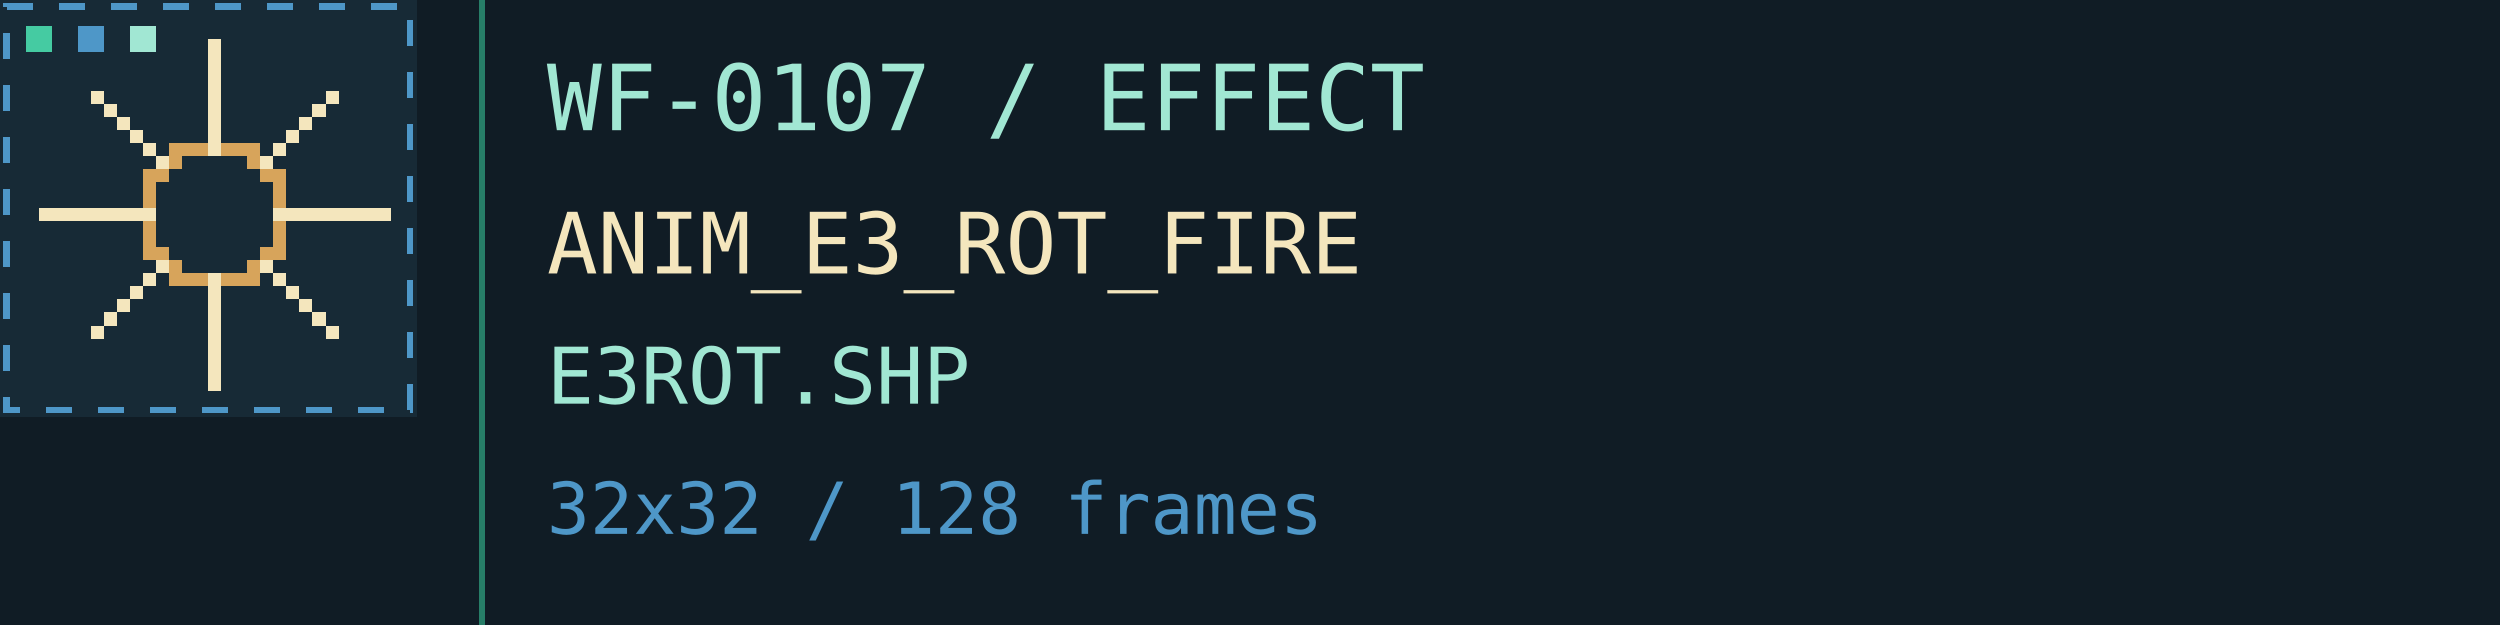
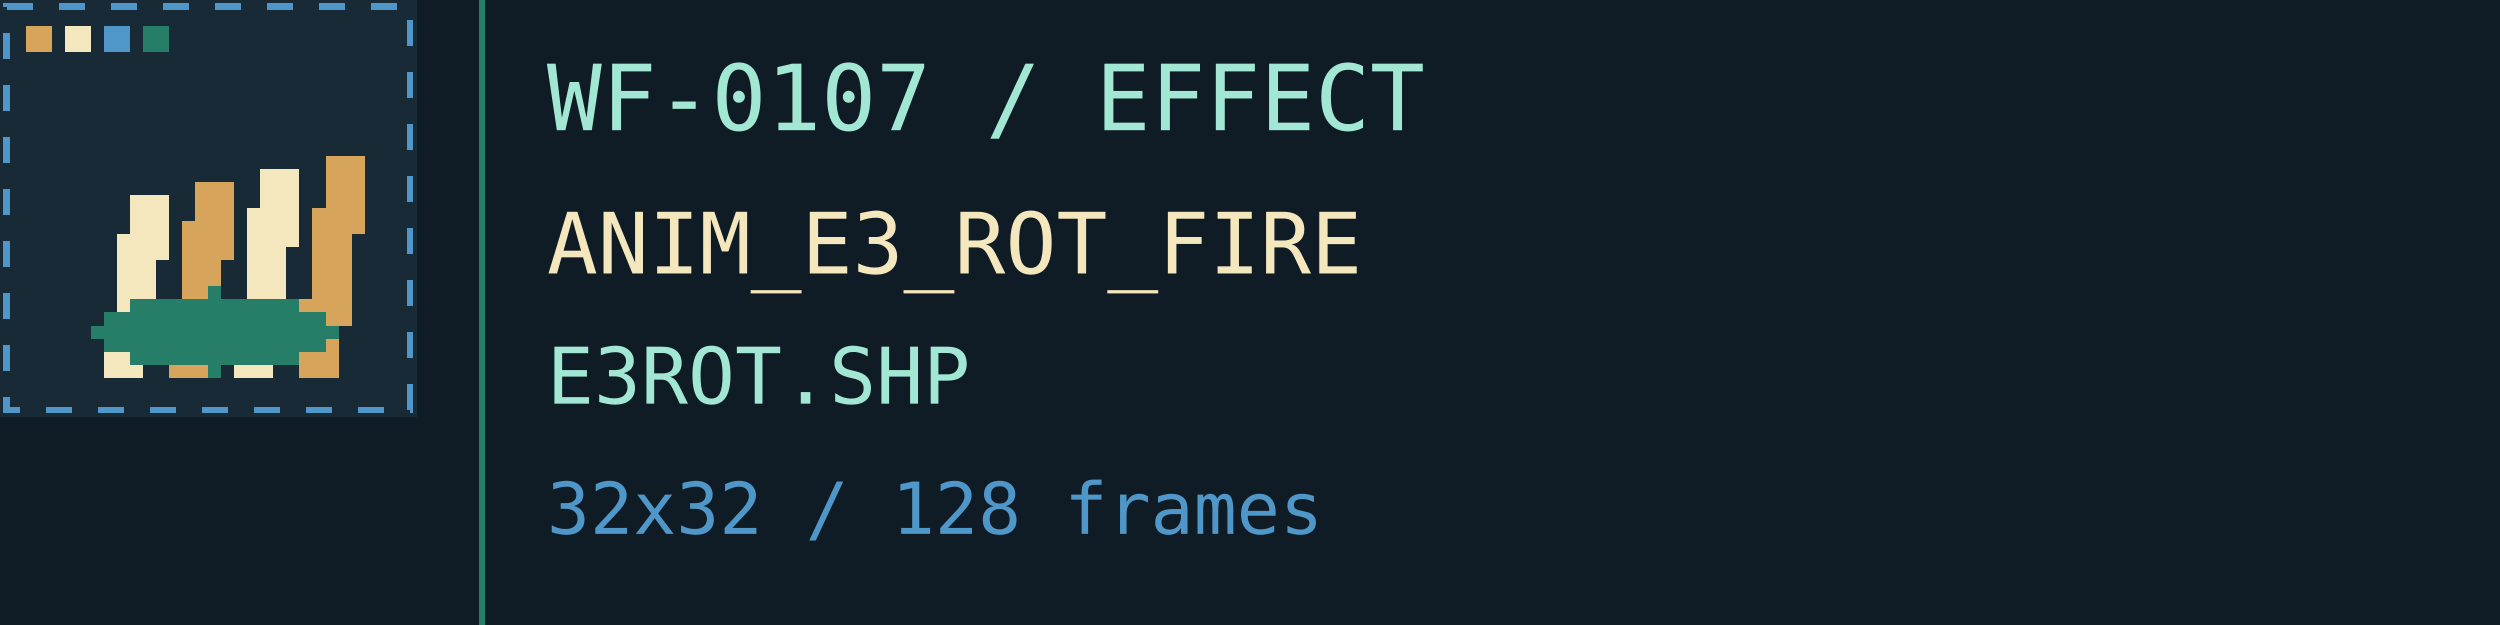
<svg xmlns="http://www.w3.org/2000/svg" viewBox="0 0 192 48" width="576" height="144" shape-rendering="crispEdges" role="img" aria-label="WF-0107 effect ANIM_E3_ROT_FIRE original wireframe">
  <rect width="192" height="48" fill="#101c25" />
  <rect width="32" height="32" fill="#172a36" />
  <rect x="0.5" y="0.5" width="31" height="31" fill="none" stroke="#4e97c8" stroke-dasharray="2 2" stroke-width="0.5" />
-   <rect x="2" y="2" width="2" height="1" fill="#45cba2" />
-   <rect x="6" y="2" width="2" height="1" fill="#4e97c8" />
-   <rect x="10" y="2" width="2" height="1" fill="#a1e7d3" />
-   <rect x="2" y="3" width="2" height="1" fill="#45cba2" />
-   <rect x="6" y="3" width="2" height="1" fill="#4e97c8" />
-   <rect x="10" y="3" width="2" height="1" fill="#a1e7d3" />
-   <rect x="16" y="3" width="1" height="1" fill="#f4e6bd" />
-   <rect x="16" y="4" width="1" height="1" fill="#f4e6bd" />
-   <rect x="16" y="5" width="1" height="1" fill="#f4e6bd" />
-   <rect x="16" y="6" width="1" height="1" fill="#f4e6bd" />
-   <rect x="7" y="7" width="1" height="1" fill="#f4e6bd" />
-   <rect x="16" y="7" width="1" height="1" fill="#f4e6bd" />
-   <rect x="25" y="7" width="1" height="1" fill="#f4e6bd" />
-   <rect x="8" y="8" width="1" height="1" fill="#f4e6bd" />
-   <rect x="16" y="8" width="1" height="1" fill="#f4e6bd" />
-   <rect x="24" y="8" width="1" height="1" fill="#f4e6bd" />
-   <rect x="9" y="9" width="1" height="1" fill="#f4e6bd" />
-   <rect x="16" y="9" width="1" height="1" fill="#f4e6bd" />
-   <rect x="23" y="9" width="1" height="1" fill="#f4e6bd" />
-   <rect x="10" y="10" width="1" height="1" fill="#f4e6bd" />
-   <rect x="16" y="10" width="1" height="1" fill="#f4e6bd" />
-   <rect x="22" y="10" width="1" height="1" fill="#f4e6bd" />
-   <rect x="11" y="11" width="1" height="1" fill="#f4e6bd" />
-   <rect x="13" y="11" width="3" height="1" fill="#d7a45b" />
-   <rect x="16" y="11" width="1" height="1" fill="#f4e6bd" />
-   <rect x="17" y="11" width="3" height="1" fill="#d7a45b" />
-   <rect x="21" y="11" width="1" height="1" fill="#f4e6bd" />
-   <rect x="12" y="12" width="1" height="1" fill="#f4e6bd" />
-   <rect x="13" y="12" width="1" height="1" fill="#d7a45b" />
-   <rect x="19" y="12" width="1" height="1" fill="#d7a45b" />
-   <rect x="20" y="12" width="1" height="1" fill="#f4e6bd" />
-   <rect x="11" y="13" width="2" height="1" fill="#d7a45b" />
-   <rect x="20" y="13" width="2" height="1" fill="#d7a45b" />
-   <rect x="11" y="14" width="1" height="1" fill="#d7a45b" />
-   <rect x="21" y="14" width="1" height="1" fill="#d7a45b" />
-   <rect x="11" y="15" width="1" height="1" fill="#d7a45b" />
-   <rect x="21" y="15" width="1" height="1" fill="#d7a45b" />
-   <rect x="3" y="16" width="9" height="1" fill="#f4e6bd" />
-   <rect x="21" y="16" width="9" height="1" fill="#f4e6bd" />
-   <rect x="11" y="17" width="1" height="1" fill="#d7a45b" />
-   <rect x="21" y="17" width="1" height="1" fill="#d7a45b" />
-   <rect x="11" y="18" width="1" height="1" fill="#d7a45b" />
-   <rect x="21" y="18" width="1" height="1" fill="#d7a45b" />
-   <rect x="11" y="19" width="2" height="1" fill="#d7a45b" />
-   <rect x="20" y="19" width="2" height="1" fill="#d7a45b" />
-   <rect x="12" y="20" width="1" height="1" fill="#f4e6bd" />
-   <rect x="13" y="20" width="1" height="1" fill="#d7a45b" />
-   <rect x="19" y="20" width="1" height="1" fill="#d7a45b" />
-   <rect x="20" y="20" width="1" height="1" fill="#f4e6bd" />
-   <rect x="11" y="21" width="1" height="1" fill="#f4e6bd" />
-   <rect x="13" y="21" width="3" height="1" fill="#d7a45b" />
-   <rect x="16" y="21" width="1" height="1" fill="#f4e6bd" />
-   <rect x="17" y="21" width="3" height="1" fill="#d7a45b" />
-   <rect x="21" y="21" width="1" height="1" fill="#f4e6bd" />
-   <rect x="10" y="22" width="1" height="1" fill="#f4e6bd" />
-   <rect x="16" y="22" width="1" height="1" fill="#f4e6bd" />
-   <rect x="22" y="22" width="1" height="1" fill="#f4e6bd" />
+   <rect x="2" y="2" width="2" height="1" fill="#d7a45b" />
+   <rect x="5" y="2" width="2" height="1" fill="#f4e6bd" />
+   <rect x="8" y="2" width="2" height="1" fill="#4e97c8" />
+   <rect x="11" y="2" width="2" height="1" fill="#277e68" />
+   <rect x="2" y="3" width="2" height="1" fill="#d7a45b" />
+   <rect x="5" y="3" width="2" height="1" fill="#f4e6bd" />
+   <rect x="8" y="3" width="2" height="1" fill="#4e97c8" />
+   <rect x="11" y="3" width="2" height="1" fill="#277e68" />
+   <rect x="25" y="12" width="3" height="1" fill="#d7a45b" />
+   <rect x="20" y="13" width="3" height="1" fill="#f4e6bd" />
+   <rect x="25" y="13" width="3" height="1" fill="#d7a45b" />
+   <rect x="15" y="14" width="3" height="1" fill="#d7a45b" />
+   <rect x="20" y="14" width="3" height="1" fill="#f4e6bd" />
+   <rect x="25" y="14" width="3" height="1" fill="#d7a45b" />
+   <rect x="10" y="15" width="3" height="1" fill="#f4e6bd" />
+   <rect x="15" y="15" width="3" height="1" fill="#d7a45b" />
+   <rect x="20" y="15" width="3" height="1" fill="#f4e6bd" />
+   <rect x="25" y="15" width="3" height="1" fill="#d7a45b" />
+   <rect x="10" y="16" width="3" height="1" fill="#f4e6bd" />
+   <rect x="15" y="16" width="3" height="1" fill="#d7a45b" />
+   <rect x="19" y="16" width="4" height="1" fill="#f4e6bd" />
+   <rect x="24" y="16" width="4" height="1" fill="#d7a45b" />
+   <rect x="10" y="17" width="3" height="1" fill="#f4e6bd" />
+   <rect x="14" y="17" width="4" height="1" fill="#d7a45b" />
+   <rect x="19" y="17" width="4" height="1" fill="#f4e6bd" />
+   <rect x="24" y="17" width="4" height="1" fill="#d7a45b" />
+   <rect x="9" y="18" width="4" height="1" fill="#f4e6bd" />
+   <rect x="14" y="18" width="4" height="1" fill="#d7a45b" />
+   <rect x="19" y="18" width="4" height="1" fill="#f4e6bd" />
+   <rect x="24" y="18" width="3" height="1" fill="#d7a45b" />
+   <rect x="9" y="19" width="4" height="1" fill="#f4e6bd" />
+   <rect x="14" y="19" width="4" height="1" fill="#d7a45b" />
+   <rect x="19" y="19" width="3" height="1" fill="#f4e6bd" />
+   <rect x="24" y="19" width="3" height="1" fill="#d7a45b" />
+   <rect x="9" y="20" width="3" height="1" fill="#f4e6bd" />
+   <rect x="14" y="20" width="3" height="1" fill="#d7a45b" />
+   <rect x="19" y="20" width="3" height="1" fill="#f4e6bd" />
+   <rect x="24" y="20" width="3" height="1" fill="#d7a45b" />
+   <rect x="9" y="21" width="3" height="1" fill="#f4e6bd" />
+   <rect x="14" y="21" width="3" height="1" fill="#d7a45b" />
+   <rect x="19" y="21" width="3" height="1" fill="#f4e6bd" />
+   <rect x="24" y="21" width="3" height="1" fill="#d7a45b" />
+   <rect x="9" y="22" width="3" height="1" fill="#f4e6bd" />
+   <rect x="14" y="22" width="2" height="1" fill="#d7a45b" />
+   <rect x="16" y="22" width="1" height="1" fill="#277e68" />
+   <rect x="19" y="22" width="3" height="1" fill="#f4e6bd" />
+   <rect x="24" y="22" width="3" height="1" fill="#d7a45b" />
  <rect x="9" y="23" width="1" height="1" fill="#f4e6bd" />
-   <rect x="16" y="23" width="1" height="1" fill="#f4e6bd" />
-   <rect x="23" y="23" width="1" height="1" fill="#f4e6bd" />
-   <rect x="8" y="24" width="1" height="1" fill="#f4e6bd" />
-   <rect x="16" y="24" width="1" height="1" fill="#f4e6bd" />
-   <rect x="24" y="24" width="1" height="1" fill="#f4e6bd" />
-   <rect x="7" y="25" width="1" height="1" fill="#f4e6bd" />
-   <rect x="16" y="25" width="1" height="1" fill="#f4e6bd" />
-   <rect x="25" y="25" width="1" height="1" fill="#f4e6bd" />
-   <rect x="16" y="26" width="1" height="1" fill="#f4e6bd" />
-   <rect x="16" y="27" width="1" height="1" fill="#f4e6bd" />
-   <rect x="16" y="28" width="1" height="1" fill="#f4e6bd" />
-   <rect x="16" y="29" width="1" height="1" fill="#f4e6bd" />
+   <rect x="10" y="23" width="13" height="1" fill="#277e68" />
+   <rect x="23" y="23" width="4" height="1" fill="#d7a45b" />
+   <rect x="8" y="24" width="17" height="1" fill="#277e68" />
+   <rect x="25" y="24" width="2" height="1" fill="#d7a45b" />
+   <rect x="7" y="25" width="19" height="1" fill="#277e68" />
+   <rect x="8" y="26" width="17" height="1" fill="#277e68" />
+   <rect x="25" y="26" width="1" height="1" fill="#d7a45b" />
+   <rect x="8" y="27" width="2" height="1" fill="#f4e6bd" />
+   <rect x="10" y="27" width="13" height="1" fill="#277e68" />
+   <rect x="23" y="27" width="3" height="1" fill="#d7a45b" />
+   <rect x="8" y="28" width="3" height="1" fill="#f4e6bd" />
+   <rect x="13" y="28" width="3" height="1" fill="#d7a45b" />
+   <rect x="16" y="28" width="1" height="1" fill="#277e68" />
+   <rect x="18" y="28" width="3" height="1" fill="#f4e6bd" />
+   <rect x="23" y="28" width="3" height="1" fill="#d7a45b" />
  <line x1="37" y1="0" x2="37" y2="48" stroke="#277e68" stroke-width="0.5" />
  <g font-family="monospace" fill="#a1e7d3">
    <text x="42" y="10" font-size="7">WF-0107 / EFFECT</text>
    <text x="42" y="21" font-size="6.5" fill="#f4e6bd">ANIM_E3_ROT_FIRE</text>
    <text x="42" y="31" font-size="6">E3ROT.SHP</text>
    <text x="42" y="41" font-size="5.5" fill="#4e97c8">32x32 / 128 frames</text>
  </g>
</svg>
